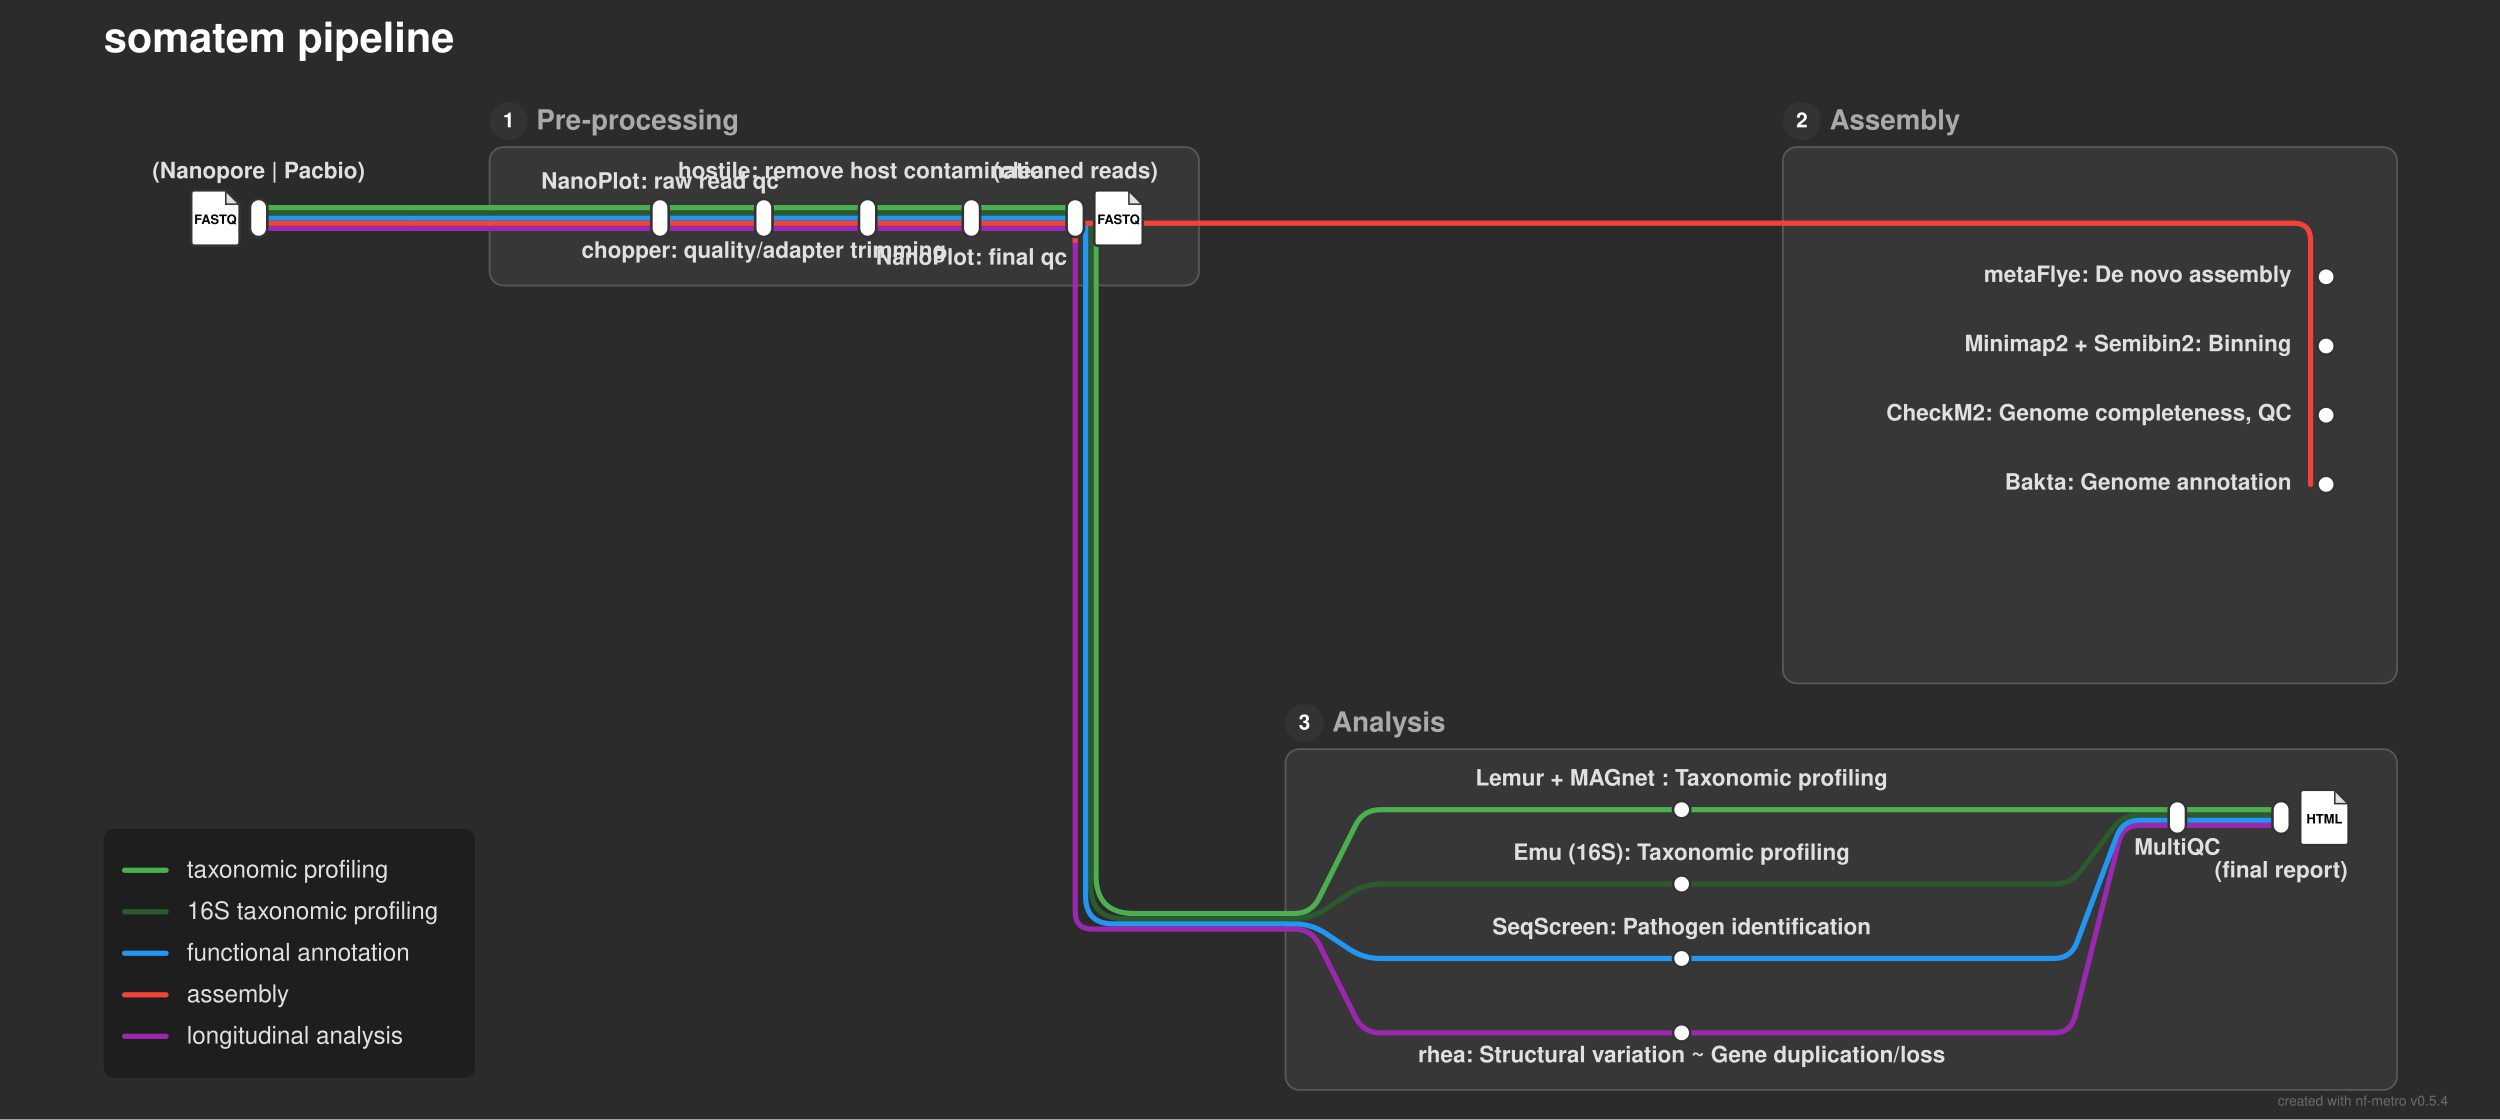
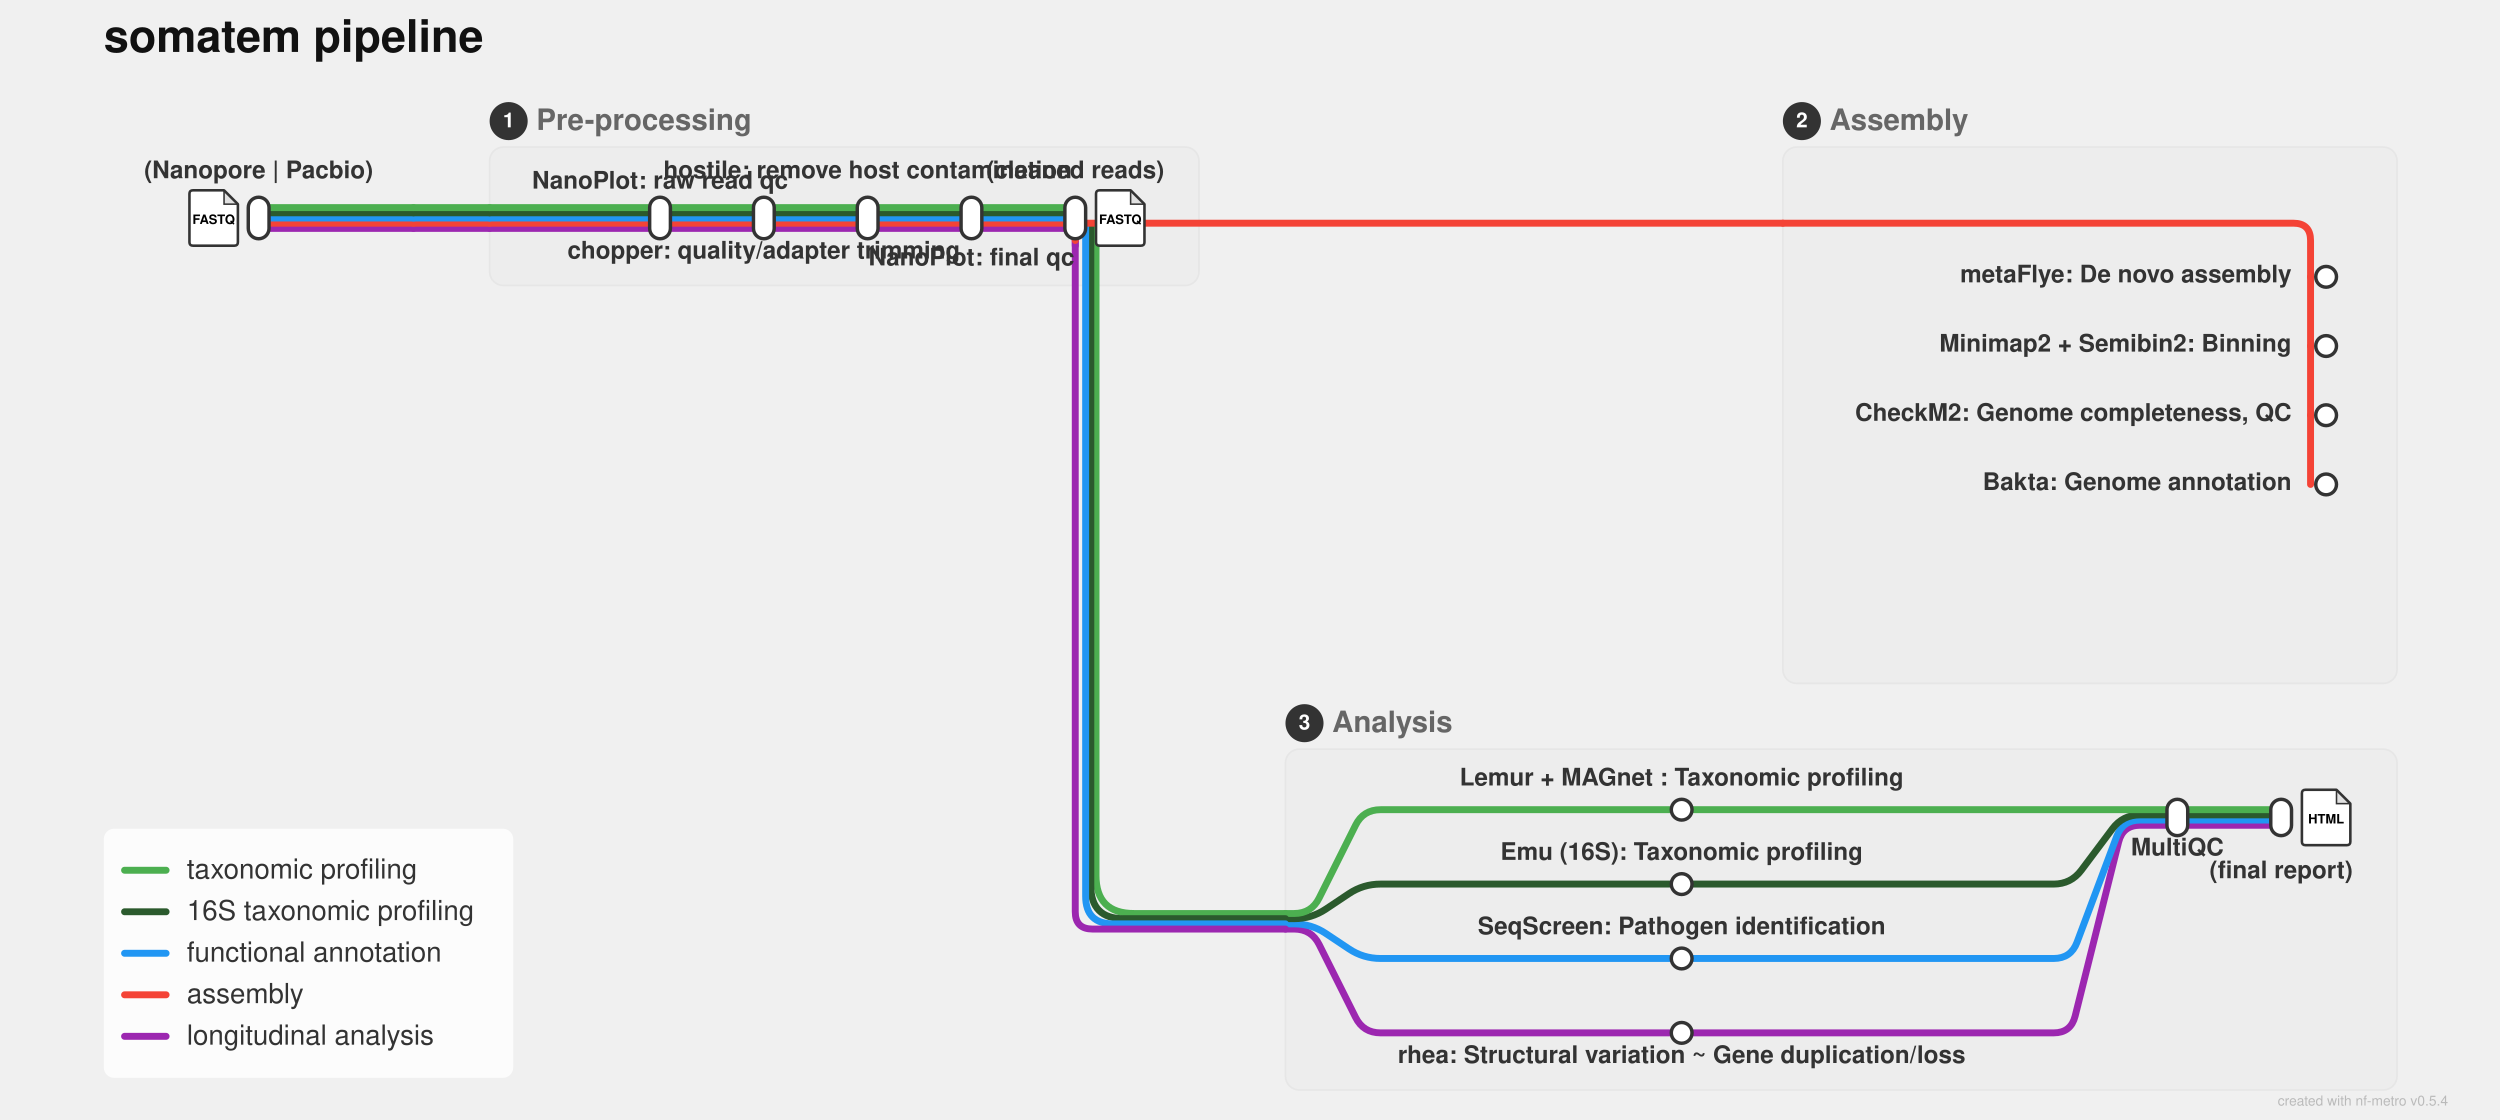
<svg xmlns="http://www.w3.org/2000/svg" width="1445" height="647" viewBox="0 0 1445 647">
  <defs>
</defs>
-   <rect x="0" y="0" width="1445" height="647" fill="#2b2b2b" />
-   <text x="60.0" y="30.0" font-size="24.0" fill="#ffffff" font-family="'Helvetica Neue', Helvetica, Arial, sans-serif" font-weight="bold" class="nf-metro-title">somatem pipeline</text>
-   <rect x="283.0" y="85.0" width="410.0" height="80.0" rx="8" ry="8" fill="#373737" stroke="#595959" stroke-width="1.0" />
+   <style>@media (prefers-color-scheme: dark) {
+     .nf-metro-section-label { fill: #d0d0d0; }
+     .nf-metro-section-num-circle { fill: #777777; }
+     .nf-metro-title { fill: #ffffff; }
+ }
+ </style>
+   <text x="60.0" y="30.0" font-size="26.0" fill="#111111" font-family="'Helvetica Neue', Helvetica, Arial, sans-serif" font-weight="bold" class="nf-metro-title">somatem pipeline</text>
+   <rect x="283.0" y="85.0" width="410.0" height="80.0" rx="8" ry="8" fill="#ededed" stroke="#e6e6e6" stroke-width="1.0" />
  <circle cx="294.0" cy="70.0" r="11" fill="#333333" class="nf-metro-section-num-circle" />
  <text x="294.0" y="70.0" font-size="12" fill="#ffffff" font-family="'Helvetica Neue', Helvetica, Arial, sans-serif" font-weight="bold" text-anchor="middle" dy="0.3em">1</text>
-   <text x="310.0" y="70.0" font-size="16.0" fill="#aaaaaa" font-family="'Helvetica Neue', Helvetica, Arial, sans-serif" font-weight="bold" dy="0.3em" class="nf-metro-section-label">Pre-processing</text>
-   <rect x="1030.5" y="85.0" width="355.0" height="310.0" rx="8" ry="8" fill="#373737" stroke="#595959" stroke-width="1.0" />
+   <text x="310.0" y="70.0" font-size="17.0" fill="#666666" font-family="'Helvetica Neue', Helvetica, Arial, sans-serif" font-weight="bold" dy="0.3em" class="nf-metro-section-label">Pre-processing</text>
+   <rect x="1030.5" y="85.0" width="355.0" height="310.0" rx="8" ry="8" fill="#ededed" stroke="#e6e6e6" stroke-width="1.0" />
  <circle cx="1041.5" cy="70.0" r="11" fill="#333333" class="nf-metro-section-num-circle" />
  <text x="1041.5" y="70.0" font-size="12" fill="#ffffff" font-family="'Helvetica Neue', Helvetica, Arial, sans-serif" font-weight="bold" text-anchor="middle" dy="0.3em">2</text>
-   <text x="1057.5" y="70.0" font-size="16.0" fill="#aaaaaa" font-family="'Helvetica Neue', Helvetica, Arial, sans-serif" font-weight="bold" dy="0.3em" class="nf-metro-section-label">Assembly</text>
-   <rect x="743.0" y="433.0" width="642.5" height="197.0" rx="8" ry="8" fill="#373737" stroke="#595959" stroke-width="1.0" />
+   <text x="1057.5" y="70.0" font-size="17.0" fill="#666666" font-family="'Helvetica Neue', Helvetica, Arial, sans-serif" font-weight="bold" dy="0.3em" class="nf-metro-section-label">Assembly</text>
+   <rect x="743.0" y="433.0" width="642.5" height="197.0" rx="8" ry="8" fill="#ededed" stroke="#e6e6e6" stroke-width="1.0" />
  <circle cx="754.0" cy="418.0" r="11" fill="#333333" class="nf-metro-section-num-circle" />
  <text x="754.0" y="418.0" font-size="12" fill="#ffffff" font-family="'Helvetica Neue', Helvetica, Arial, sans-serif" font-weight="bold" text-anchor="middle" dy="0.3em">3</text>
-   <text x="770.0" y="418.0" font-size="16.0" fill="#aaaaaa" font-family="'Helvetica Neue', Helvetica, Arial, sans-serif" font-weight="bold" dy="0.3em" class="nf-metro-section-label">Analysis</text>
-   <path d="M972.0,597.0 L1187.0,597.0 Q1197.0,597.0,1199.425,587.299 L1224.575,486.701 Q1227.0,477.0,1237.0,477.0 L1258.5,477.0" stroke="#9C27B0" stroke-width="3.0" fill="none" stroke-linecap="round" stroke-linejoin="round" />
-   <path d="M972.0,554.0 L1187.0,554.0 Q1197.0,554.0,1200.511,544.637 L1223.489,483.363 Q1227.0,474.0,1237.0,474.0 L1258.5,474.0" stroke="#2196F3" stroke-width="3.0" fill="none" stroke-linecap="round" stroke-linejoin="round" />
-   <path d="M743.0,537.0 L748.0,537.0 Q758.0,537.0,762.472,545.944 L783.528,588.056 Q788.0,597.0,798.0,597.0 L972.0,597.0" stroke="#9C27B0" stroke-width="3.0" fill="none" stroke-linecap="round" stroke-linejoin="round" />
-   <path d="M743.0,534.0 L748.0,534.0 Q758.0,534.0,766.321,539.547 L779.679,548.453 Q788.0,554.0,798.0,554.0 L972.0,554.0" stroke="#2196F3" stroke-width="3.0" fill="none" stroke-linecap="round" stroke-linejoin="round" />
-   <path d="M743.0,531.0 L748.0,531.0 Q758.0,531.0,766.321,525.453 L779.679,516.547 Q788.0,511.0,798.0,511.0 L972.0,511.0" stroke="#2b5a2d" stroke-width="3.0" fill="none" stroke-linecap="round" stroke-linejoin="round" />
-   <path d="M743.0,528.0 L748.0,528.0 Q758.0,528.0,762.472,519.056 L783.528,476.944 Q788.0,468.0,798.0,468.0 L972.0,468.0" stroke="#4CAF50" stroke-width="3.0" fill="none" stroke-linecap="round" stroke-linejoin="round" />
-   <path d="M972.0,511.0 L1187.0,511.0 Q1197.0,511.0,1203.0,503.0 L1221.0,479.0 Q1227.0,471.0,1237.0,471.0 L1258.5,471.0" stroke="#2b5a2d" stroke-width="3.0" fill="none" stroke-linecap="round" stroke-linejoin="round" />
-   <path d="M1258.5,477.0 L1318.5,477.0" stroke="#9C27B0" stroke-width="3.0" stroke-linecap="round" />
-   <path d="M1258.5,474.0 L1318.5,474.0" stroke="#2196F3" stroke-width="3.0" stroke-linecap="round" />
-   <path d="M1258.5,471.0 L1318.5,471.0" stroke="#2b5a2d" stroke-width="3.0" stroke-linecap="round" />
-   <path d="M972.0,468.0 L1258.5,468.0" stroke="#4CAF50" stroke-width="3.0" stroke-linecap="round" />
-   <path d="M1258.5,468.0 L1318.5,468.0" stroke="#4CAF50" stroke-width="3.0" stroke-linecap="round" />
-   <path d="M1335.5,240.0 L1335.5,280.0" stroke="#F44336" stroke-width="3.0" stroke-linecap="round" />
-   <path d="M1335.5,200.0 L1335.5,240.0" stroke="#F44336" stroke-width="3.0" stroke-linecap="round" />
-   <path d="M1335.5,160.0 L1335.5,200.0" stroke="#F44336" stroke-width="3.0" stroke-linecap="round" />
-   <path d="M381.5,132.0 L441.5,132.0" stroke="#9C27B0" stroke-width="3.0" stroke-linecap="round" />
-   <path d="M441.5,132.0 L501.5,132.0" stroke="#9C27B0" stroke-width="3.0" stroke-linecap="round" />
-   <path d="M501.5,132.0 L561.5,132.0" stroke="#9C27B0" stroke-width="3.0" stroke-linecap="round" />
-   <path d="M561.5,132.0 L621.5,132.0" stroke="#9C27B0" stroke-width="3.0" stroke-linecap="round" />
-   <path d="M149.5,132.0 L239.0,132.0" stroke="#9C27B0" stroke-width="3.0" stroke-linecap="round" />
-   <path d="M283.0,132.0 L381.5,132.0" stroke="#9C27B0" stroke-width="3.0" stroke-linecap="round" />
-   <path d="M621.5,132.0 L621.5,132.0" stroke="#9C27B0" stroke-width="3.0" stroke-linecap="round" />
-   <path d="M239.0,132.0 L283.0,132.0" stroke="#9C27B0" stroke-width="3.0" stroke-linecap="round" />
-   <path d="M621.5,132.0 L621.5,142.0" stroke="#9C27B0" stroke-width="3.0" stroke-linecap="round" />
-   <path d="M633.5,130.0 L633.5,506.0 Q633.5,528.0,655.5,528.0 L743.0,528.0" stroke="#4CAF50" stroke-width="3.0" fill="none" stroke-linecap="round" stroke-linejoin="round" />
-   <path d="M630.5,130.0 L630.5,512.0 Q630.5,531.0,649.5,531.0 L743.0,531.0" stroke="#2b5a2d" stroke-width="3.0" fill="none" stroke-linecap="round" stroke-linejoin="round" />
-   <path d="M627.5,130.0 L627.5,518.0 Q627.5,534.0,643.5,534.0 L743.0,534.0" stroke="#2196F3" stroke-width="3.0" fill="none" stroke-linecap="round" stroke-linejoin="round" />
-   <path d="M621.5,130.0 L621.5,527.0 Q621.5,537.0,631.5,537.0 L743.0,537.0" stroke="#9C27B0" stroke-width="3.0" fill="none" stroke-linecap="round" stroke-linejoin="round" />
-   <path d="M624.5,130.0 L624.5,130.0 Q624.5,129.0,625.5,129.0 L1030.5,129.0" stroke="#F44336" stroke-width="3.0" fill="none" stroke-linecap="round" stroke-linejoin="round" />
-   <path d="M381.5,129.0 L441.5,129.0" stroke="#F44336" stroke-width="3.0" stroke-linecap="round" />
-   <path d="M441.5,129.0 L501.5,129.0" stroke="#F44336" stroke-width="3.0" stroke-linecap="round" />
-   <path d="M501.5,129.0 L561.5,129.0" stroke="#F44336" stroke-width="3.0" stroke-linecap="round" />
-   <path d="M561.5,129.0 L621.5,129.0" stroke="#F44336" stroke-width="3.0" stroke-linecap="round" />
-   <path d="M149.5,129.0 L239.0,129.0" stroke="#F44336" stroke-width="3.0" stroke-linecap="round" />
-   <path d="M283.0,129.0 L381.5,129.0" stroke="#F44336" stroke-width="3.0" stroke-linecap="round" />
-   <path d="M621.5,129.0 L621.5,129.0" stroke="#F44336" stroke-width="3.0" stroke-linecap="round" />
-   <path d="M1030.5,129.0 L1325.5,129.0 Q1335.5,129.0,1335.5,139.0 L1335.5,160.0" stroke="#F44336" stroke-width="3.0" fill="none" stroke-linecap="round" stroke-linejoin="round" />
-   <path d="M239.0,129.0 L283.0,129.0" stroke="#F44336" stroke-width="3.0" stroke-linecap="round" />
-   <path d="M621.5,129.0 L621.5,139.0" stroke="#F44336" stroke-width="3.0" stroke-linecap="round" />
-   <path d="M381.5,126.0 L441.5,126.0" stroke="#2196F3" stroke-width="3.0" stroke-linecap="round" />
-   <path d="M441.5,126.0 L501.5,126.0" stroke="#2196F3" stroke-width="3.0" stroke-linecap="round" />
-   <path d="M501.5,126.0 L561.5,126.0" stroke="#2196F3" stroke-width="3.0" stroke-linecap="round" />
-   <path d="M561.5,126.0 L621.5,126.0" stroke="#2196F3" stroke-width="3.0" stroke-linecap="round" />
-   <path d="M149.5,126.0 L239.0,126.0" stroke="#2196F3" stroke-width="3.0" stroke-linecap="round" />
-   <path d="M283.0,126.0 L381.5,126.0" stroke="#2196F3" stroke-width="3.0" stroke-linecap="round" />
-   <path d="M621.5,126.0 L621.5,126.0" stroke="#2196F3" stroke-width="3.0" stroke-linecap="round" />
-   <path d="M239.0,126.0 L283.0,126.0" stroke="#2196F3" stroke-width="3.0" stroke-linecap="round" />
-   <path d="M621.5,126.0 L621.5,136.0" stroke="#2196F3" stroke-width="3.0" stroke-linecap="round" />
-   <path d="M381.5,123.0 L441.5,123.0" stroke="#2b5a2d" stroke-width="3.0" stroke-linecap="round" />
-   <path d="M441.5,123.0 L561.5,123.0" stroke="#2b5a2d" stroke-width="3.0" stroke-linecap="round" />
-   <path d="M561.5,123.0 L621.5,123.0" stroke="#2b5a2d" stroke-width="3.0" stroke-linecap="round" />
-   <path d="M149.5,123.0 L239.0,123.0" stroke="#2b5a2d" stroke-width="3.0" stroke-linecap="round" />
-   <path d="M283.0,123.0 L381.5,123.0" stroke="#2b5a2d" stroke-width="3.0" stroke-linecap="round" />
-   <path d="M621.5,123.0 L621.5,123.0" stroke="#2b5a2d" stroke-width="3.0" stroke-linecap="round" />
-   <path d="M239.0,123.0 L283.0,123.0" stroke="#2b5a2d" stroke-width="3.0" stroke-linecap="round" />
-   <path d="M621.5,123.0 L621.5,133.0" stroke="#2b5a2d" stroke-width="3.0" stroke-linecap="round" />
-   <path d="M381.5,120.0 L441.5,120.0" stroke="#4CAF50" stroke-width="3.0" stroke-linecap="round" />
-   <path d="M441.5,120.0 L501.5,120.0" stroke="#4CAF50" stroke-width="3.0" stroke-linecap="round" />
-   <path d="M501.5,120.0 L561.5,120.0" stroke="#4CAF50" stroke-width="3.0" stroke-linecap="round" />
-   <path d="M561.5,120.0 L621.5,120.0" stroke="#4CAF50" stroke-width="3.0" stroke-linecap="round" />
-   <path d="M149.5,120.0 L239.0,120.0" stroke="#4CAF50" stroke-width="3.0" stroke-linecap="round" />
-   <path d="M283.0,120.0 L381.5,120.0" stroke="#4CAF50" stroke-width="3.0" stroke-linecap="round" />
-   <path d="M621.5,120.0 L621.5,120.0" stroke="#4CAF50" stroke-width="3.0" stroke-linecap="round" />
-   <path d="M239.0,120.0 L283.0,120.0" stroke="#4CAF50" stroke-width="3.0" stroke-linecap="round" />
-   <path d="M621.5,120.0 L621.5,130.0" stroke="#4CAF50" stroke-width="3.0" stroke-linecap="round" />
-   <rect x="144.5" y="115.0" width="10.0" height="22.0" rx="5.0" ry="5.0" fill="#ffffff" stroke="#333333" stroke-width="1.5" />
-   <path d="M112.5,110.0 L130.5,110.0 L138.5,118.0 L138.5,140.0 Q138.5,142.0,136.5,142.0 L112.5,142.0 Q110.5,142.0,110.5,140.0 L110.5,112.0 Q110.5,110.0,112.5,110.0 Z" fill="#ffffff" stroke="#333333" stroke-width="1.5" stroke-linejoin="round" />
-   <path d="M130.5,110.0 L130.5,118.0 L138.5,118.0 Z" fill="#333333" opacity="0.15" stroke="none" />
-   <path d="M130.5,110.0 L130.5,118.0 L138.5,118.0" fill="none" stroke="#333333" stroke-width="0.9" />
-   <text x="124.5" y="127.2" font-size="7.5" fill="#000000" font-family="'Helvetica Neue', Helvetica, Arial, sans-serif" font-weight="bold" text-anchor="middle" dy="0.3em">FASTQ</text>
-   <rect x="376.5" y="115.0" width="10.0" height="22.0" rx="5.0" ry="5.0" fill="#ffffff" stroke="#333333" stroke-width="1.5" />
-   <rect x="436.5" y="115.0" width="10.0" height="22.0" rx="5.0" ry="5.0" fill="#ffffff" stroke="#333333" stroke-width="1.5" />
-   <rect x="496.5" y="115.0" width="10.0" height="22.0" rx="5.0" ry="5.0" fill="#ffffff" stroke="#333333" stroke-width="1.5" />
-   <rect x="556.5" y="115.0" width="10.0" height="22.0" rx="5.0" ry="5.0" fill="#ffffff" stroke="#333333" stroke-width="1.5" />
-   <rect x="616.5" y="115.0" width="10.0" height="22.0" rx="5.0" ry="5.0" fill="#ffffff" stroke="#333333" stroke-width="1.5" />
-   <path d="M634.5,110.0 L652.5,110.0 L660.5,118.0 L660.5,140.0 Q660.5,142.0,658.5,142.0 L634.5,142.0 Q632.5,142.0,632.5,140.0 L632.5,112.0 Q632.5,110.0,634.5,110.0 Z" fill="#ffffff" stroke="#333333" stroke-width="1.5" stroke-linejoin="round" />
-   <path d="M652.5,110.0 L652.5,118.0 L660.5,118.0 Z" fill="#333333" opacity="0.15" stroke="none" />
-   <path d="M652.5,110.0 L652.5,118.0 L660.5,118.0" fill="none" stroke="#333333" stroke-width="0.9" />
-   <text x="646.5" y="127.2" font-size="7.5" fill="#000000" font-family="'Helvetica Neue', Helvetica, Arial, sans-serif" font-weight="bold" text-anchor="middle" dy="0.3em">FASTQ</text>
-   <rect x="1339.5" y="155.0" width="10.0" height="10.0" rx="5.0" ry="5.0" fill="#ffffff" stroke="#333333" stroke-width="1.5" />
-   <rect x="1339.5" y="195.0" width="10.0" height="10.0" rx="5.0" ry="5.0" fill="#ffffff" stroke="#333333" stroke-width="1.5" />
-   <rect x="1339.5" y="235.0" width="10.0" height="10.0" rx="5.0" ry="5.0" fill="#ffffff" stroke="#333333" stroke-width="1.5" />
-   <rect x="1339.5" y="275.0" width="10.0" height="10.0" rx="5.0" ry="5.0" fill="#ffffff" stroke="#333333" stroke-width="1.5" />
-   <rect x="967.0" y="592.0" width="10.0" height="10.0" rx="5.0" ry="5.0" fill="#ffffff" stroke="#333333" stroke-width="1.5" />
-   <rect x="967.0" y="549.0" width="10.0" height="10.0" rx="5.0" ry="5.0" fill="#ffffff" stroke="#333333" stroke-width="1.5" />
-   <rect x="967.0" y="463.0" width="10.0" height="10.0" rx="5.0" ry="5.0" fill="#ffffff" stroke="#333333" stroke-width="1.5" />
-   <rect x="967.0" y="506.0" width="10.0" height="10.0" rx="5.0" ry="5.0" fill="#ffffff" stroke="#333333" stroke-width="1.5" />
-   <rect x="1313.5" y="463.0" width="10.0" height="19.0" rx="5.0" ry="5.0" fill="#ffffff" stroke="#333333" stroke-width="1.5" />
-   <path d="M1331.5,456.5 L1349.5,456.5 L1357.5,464.5 L1357.5,486.5 Q1357.5,488.5,1355.5,488.5 L1331.5,488.5 Q1329.5,488.5,1329.5,486.5 L1329.5,458.5 Q1329.5,456.5,1331.5,456.5 Z" fill="#ffffff" stroke="#333333" stroke-width="1.5" stroke-linejoin="round" />
-   <path d="M1349.5,456.5 L1349.5,464.5 L1357.5,464.5 Z" fill="#333333" opacity="0.15" stroke="none" />
-   <path d="M1349.5,456.5 L1349.5,464.5 L1357.5,464.5" fill="none" stroke="#333333" stroke-width="0.9" />
-   <text x="1343.5" y="473.7" font-size="7.5" fill="#000000" font-family="'Helvetica Neue', Helvetica, Arial, sans-serif" font-weight="bold" text-anchor="middle" dy="0.3em">HTML</text>
-   <rect x="1253.5" y="463.0" width="10.0" height="19.0" rx="5.0" ry="5.0" fill="#ffffff" stroke="#333333" stroke-width="1.5" />
-   <text x="381.5" y="109.0" font-size="13.0" fill="#e0e0e0" font-family="'Helvetica Neue', Helvetica, Arial, sans-serif" font-weight="bold" text-anchor="middle" dominant-baseline="auto">NanoPlot: raw read qc</text>
-   <text x="972.0" y="454.0" font-size="13.0" fill="#e0e0e0" font-family="'Helvetica Neue', Helvetica, Arial, sans-serif" font-weight="bold" text-anchor="middle" dominant-baseline="auto">Lemur + MAGnet : Taxonomic profiling</text>
-   <text x="972.0" y="497.0" font-size="13.0" fill="#e0e0e0" font-family="'Helvetica Neue', Helvetica, Arial, sans-serif" font-weight="bold" text-anchor="middle" dominant-baseline="auto">Emu (16S): Taxonomic profiling</text>
-   <text x="972.0" y="540.0" font-size="13.0" fill="#e0e0e0" font-family="'Helvetica Neue', Helvetica, Arial, sans-serif" font-weight="bold" text-anchor="middle" dominant-baseline="auto">SeqScreen: Pathogen identification</text>
-   <text x="1324.5" y="160.0" font-size="13.0" fill="#e0e0e0" font-family="'Helvetica Neue', Helvetica, Arial, sans-serif" font-weight="bold" text-anchor="end" dominant-baseline="central">metaFlye: De novo assembly</text>
-   <text x="972.0" y="608.0" font-size="13.0" fill="#e0e0e0" font-family="'Helvetica Neue', Helvetica, Arial, sans-serif" font-weight="bold" text-anchor="middle" dominant-baseline="hanging">rhea: Structural variation ~ Gene duplication/loss</text>
-   <text x="149.5" y="103.0" font-size="13.0" fill="#e0e0e0" font-family="'Helvetica Neue', Helvetica, Arial, sans-serif" font-weight="bold" text-anchor="middle" dominant-baseline="auto">(Nanopore | Pacbio)</text>
-   <text x="441.5" y="143.0" font-size="13.0" fill="#e0e0e0" font-family="'Helvetica Neue', Helvetica, Arial, sans-serif" font-weight="bold" text-anchor="middle" dominant-baseline="hanging">chopper: quality/adapter trimming</text>
-   <text x="1258.5" y="488.0" font-size="13.0" fill="#e0e0e0" font-family="'Helvetica Neue', Helvetica, Arial, sans-serif" font-weight="bold" text-anchor="middle" dominant-baseline="hanging">MultiQC</text>
-   <text x="1324.5" y="200.0" font-size="13.0" fill="#e0e0e0" font-family="'Helvetica Neue', Helvetica, Arial, sans-serif" font-weight="bold" text-anchor="end" dominant-baseline="central">Minimap2 + Semibin2: Binning</text>
-   <text x="501.5" y="103.0" font-size="13.0" fill="#e0e0e0" font-family="'Helvetica Neue', Helvetica, Arial, sans-serif" font-weight="bold" text-anchor="middle" dominant-baseline="auto">hostile: remove host contamination</text>
-   <text x="1318.5" y="501.2" font-size="13.0" fill="#e0e0e0" font-family="'Helvetica Neue', Helvetica, Arial, sans-serif" font-weight="bold" text-anchor="middle" dominant-baseline="hanging">(final report)</text>
-   <text x="1324.5" y="240.0" font-size="13.0" fill="#e0e0e0" font-family="'Helvetica Neue', Helvetica, Arial, sans-serif" font-weight="bold" text-anchor="end" dominant-baseline="central">CheckM2: Genome completeness, QC</text>
-   <text x="561.5" y="147.0" font-size="13.0" fill="#e0e0e0" font-family="'Helvetica Neue', Helvetica, Arial, sans-serif" font-weight="bold" text-anchor="middle" dominant-baseline="hanging">NanoPlot: final qc</text>
-   <text x="1324.5" y="280.0" font-size="13.0" fill="#e0e0e0" font-family="'Helvetica Neue', Helvetica, Arial, sans-serif" font-weight="bold" text-anchor="end" dominant-baseline="central">Bakta: Genome annotation</text>
-   <text x="621.5" y="103.0" font-size="13.0" fill="#e0e0e0" font-family="'Helvetica Neue', Helvetica, Arial, sans-serif" font-weight="bold" text-anchor="middle" dominant-baseline="auto">(cleaned reads)</text>
-   <rect x="60.0" y="479.0" width="214.56" height="144.0" rx="6" ry="6" fill="rgba(0, 0, 0, 0.3)" />
-   <path d="M72.0,503.0 L96.0,503.0" stroke="#4CAF50" stroke-width="3.0" stroke-linecap="round" />
-   <text x="108.0" y="503.0" font-size="14.0" fill="#e0e0e0" font-family="'Helvetica Neue', Helvetica, Arial, sans-serif" dy="0.3em">taxonomic profiling</text>
-   <path d="M72.0,527.0 L96.0,527.0" stroke="#2b5a2d" stroke-width="3.0" stroke-linecap="round" />
-   <text x="108.0" y="527.0" font-size="14.0" fill="#e0e0e0" font-family="'Helvetica Neue', Helvetica, Arial, sans-serif" dy="0.3em">16S taxonomic profiling</text>
-   <path d="M72.0,551.0 L96.0,551.0" stroke="#2196F3" stroke-width="3.0" stroke-linecap="round" />
-   <text x="108.0" y="551.0" font-size="14.0" fill="#e0e0e0" font-family="'Helvetica Neue', Helvetica, Arial, sans-serif" dy="0.3em">functional annotation</text>
-   <path d="M72.0,575.0 L96.0,575.0" stroke="#F44336" stroke-width="3.0" stroke-linecap="round" />
-   <text x="108.0" y="575.0" font-size="14.0" fill="#e0e0e0" font-family="'Helvetica Neue', Helvetica, Arial, sans-serif" dy="0.3em">assembly</text>
-   <path d="M72.0,599.0 L96.0,599.0" stroke="#9C27B0" stroke-width="3.0" stroke-linecap="round" />
-   <text x="108.0" y="599.0" font-size="14.0" fill="#e0e0e0" font-family="'Helvetica Neue', Helvetica, Arial, sans-serif" dy="0.3em">longitudinal analysis</text>
+   <text x="770.0" y="418.0" font-size="17.0" fill="#666666" font-family="'Helvetica Neue', Helvetica, Arial, sans-serif" font-weight="bold" dy="0.3em" class="nf-metro-section-label">Analysis</text>
+   <path d="M972.0,597.0 L1187.0,597.0 Q1197.0,597.0,1199.425,587.299 L1224.575,486.701 Q1227.0,477.0,1237.0,477.0 L1258.5,477.0" stroke="#9C27B0" stroke-width="4.0" fill="none" stroke-linecap="round" stroke-linejoin="round" />
+   <path d="M972.0,554.0 L1187.0,554.0 Q1197.0,554.0,1200.511,544.637 L1223.489,483.363 Q1227.0,474.0,1237.0,474.0 L1258.5,474.0" stroke="#2196F3" stroke-width="4.0" fill="none" stroke-linecap="round" stroke-linejoin="round" />
+   <path d="M743.0,537.0 L748.0,537.0 Q758.0,537.0,762.472,545.944 L783.528,588.056 Q788.0,597.0,798.0,597.0 L972.0,597.0" stroke="#9C27B0" stroke-width="4.0" fill="none" stroke-linecap="round" stroke-linejoin="round" />
+   <path d="M743.0,534.0 L748.0,534.0 Q758.0,534.0,766.321,539.547 L779.679,548.453 Q788.0,554.0,798.0,554.0 L972.0,554.0" stroke="#2196F3" stroke-width="4.0" fill="none" stroke-linecap="round" stroke-linejoin="round" />
+   <path d="M743.0,531.0 L748.0,531.0 Q758.0,531.0,766.321,525.453 L779.679,516.547 Q788.0,511.0,798.0,511.0 L972.0,511.0" stroke="#2b5a2d" stroke-width="4.0" fill="none" stroke-linecap="round" stroke-linejoin="round" />
+   <path d="M743.0,528.0 L748.0,528.0 Q758.0,528.0,762.472,519.056 L783.528,476.944 Q788.0,468.0,798.0,468.0 L972.0,468.0" stroke="#4CAF50" stroke-width="4.0" fill="none" stroke-linecap="round" stroke-linejoin="round" />
+   <path d="M972.0,511.0 L1187.0,511.0 Q1197.0,511.0,1203.0,503.0 L1221.0,479.0 Q1227.0,471.0,1237.0,471.0 L1258.5,471.0" stroke="#2b5a2d" stroke-width="4.0" fill="none" stroke-linecap="round" stroke-linejoin="round" />
+   <path d="M1258.5,477.0 L1318.5,477.0" stroke="#9C27B0" stroke-width="4.0" stroke-linecap="round" />
+   <path d="M1258.5,474.0 L1318.5,474.0" stroke="#2196F3" stroke-width="4.0" stroke-linecap="round" />
+   <path d="M1258.5,471.0 L1318.5,471.0" stroke="#2b5a2d" stroke-width="4.0" stroke-linecap="round" />
+   <path d="M972.0,468.0 L1258.5,468.0" stroke="#4CAF50" stroke-width="4.0" stroke-linecap="round" />
+   <path d="M1258.5,468.0 L1318.5,468.0" stroke="#4CAF50" stroke-width="4.0" stroke-linecap="round" />
+   <path d="M1335.5,240.0 L1335.5,280.0" stroke="#F44336" stroke-width="4.0" stroke-linecap="round" />
+   <path d="M1335.5,200.0 L1335.5,240.0" stroke="#F44336" stroke-width="4.0" stroke-linecap="round" />
+   <path d="M1335.5,160.0 L1335.5,200.0" stroke="#F44336" stroke-width="4.0" stroke-linecap="round" />
+   <path d="M381.5,132.0 L441.5,132.0" stroke="#9C27B0" stroke-width="4.0" stroke-linecap="round" />
+   <path d="M441.5,132.0 L501.5,132.0" stroke="#9C27B0" stroke-width="4.0" stroke-linecap="round" />
+   <path d="M501.5,132.0 L561.5,132.0" stroke="#9C27B0" stroke-width="4.0" stroke-linecap="round" />
+   <path d="M561.5,132.0 L621.5,132.0" stroke="#9C27B0" stroke-width="4.0" stroke-linecap="round" />
+   <path d="M149.5,132.0 L239.0,132.0" stroke="#9C27B0" stroke-width="4.0" stroke-linecap="round" />
+   <path d="M283.0,132.0 L381.5,132.0" stroke="#9C27B0" stroke-width="4.0" stroke-linecap="round" />
+   <path d="M621.5,132.0 L621.5,132.0" stroke="#9C27B0" stroke-width="4.0" stroke-linecap="round" />
+   <path d="M239.0,132.0 L283.0,132.0" stroke="#9C27B0" stroke-width="4.0" stroke-linecap="round" />
+   <path d="M621.5,132.0 L621.5,142.0" stroke="#9C27B0" stroke-width="4.0" stroke-linecap="round" />
+   <path d="M633.5,130.0 L633.5,506.0 Q633.5,528.0,655.5,528.0 L743.0,528.0" stroke="#4CAF50" stroke-width="4.0" fill="none" stroke-linecap="round" stroke-linejoin="round" />
+   <path d="M630.5,130.0 L630.5,512.0 Q630.5,531.0,649.5,531.0 L743.0,531.0" stroke="#2b5a2d" stroke-width="4.0" fill="none" stroke-linecap="round" stroke-linejoin="round" />
+   <path d="M627.5,130.0 L627.5,518.0 Q627.5,534.0,643.5,534.0 L743.0,534.0" stroke="#2196F3" stroke-width="4.0" fill="none" stroke-linecap="round" stroke-linejoin="round" />
+   <path d="M621.5,130.0 L621.5,527.0 Q621.5,537.0,631.5,537.0 L743.0,537.0" stroke="#9C27B0" stroke-width="4.0" fill="none" stroke-linecap="round" stroke-linejoin="round" />
+   <path d="M624.5,130.0 L624.5,130.0 Q624.5,129.0,625.5,129.0 L1030.5,129.0" stroke="#F44336" stroke-width="4.0" fill="none" stroke-linecap="round" stroke-linejoin="round" />
+   <path d="M381.5,129.0 L441.5,129.0" stroke="#F44336" stroke-width="4.0" stroke-linecap="round" />
+   <path d="M441.5,129.0 L501.5,129.0" stroke="#F44336" stroke-width="4.0" stroke-linecap="round" />
+   <path d="M501.5,129.0 L561.5,129.0" stroke="#F44336" stroke-width="4.0" stroke-linecap="round" />
+   <path d="M561.5,129.0 L621.5,129.0" stroke="#F44336" stroke-width="4.0" stroke-linecap="round" />
+   <path d="M149.5,129.0 L239.0,129.0" stroke="#F44336" stroke-width="4.0" stroke-linecap="round" />
+   <path d="M283.0,129.0 L381.5,129.0" stroke="#F44336" stroke-width="4.0" stroke-linecap="round" />
+   <path d="M621.5,129.0 L621.5,129.0" stroke="#F44336" stroke-width="4.0" stroke-linecap="round" />
+   <path d="M1030.5,129.0 L1325.5,129.0 Q1335.5,129.0,1335.5,139.0 L1335.5,160.0" stroke="#F44336" stroke-width="4.0" fill="none" stroke-linecap="round" stroke-linejoin="round" />
+   <path d="M239.0,129.0 L283.0,129.0" stroke="#F44336" stroke-width="4.0" stroke-linecap="round" />
+   <path d="M621.5,129.0 L621.5,139.0" stroke="#F44336" stroke-width="4.0" stroke-linecap="round" />
+   <path d="M381.5,126.0 L441.5,126.0" stroke="#2196F3" stroke-width="4.0" stroke-linecap="round" />
+   <path d="M441.5,126.0 L501.5,126.0" stroke="#2196F3" stroke-width="4.0" stroke-linecap="round" />
+   <path d="M501.5,126.0 L561.5,126.0" stroke="#2196F3" stroke-width="4.0" stroke-linecap="round" />
+   <path d="M561.5,126.0 L621.5,126.0" stroke="#2196F3" stroke-width="4.0" stroke-linecap="round" />
+   <path d="M149.5,126.0 L239.0,126.0" stroke="#2196F3" stroke-width="4.0" stroke-linecap="round" />
+   <path d="M283.0,126.0 L381.5,126.0" stroke="#2196F3" stroke-width="4.0" stroke-linecap="round" />
+   <path d="M621.5,126.0 L621.5,126.0" stroke="#2196F3" stroke-width="4.0" stroke-linecap="round" />
+   <path d="M239.0,126.0 L283.0,126.0" stroke="#2196F3" stroke-width="4.0" stroke-linecap="round" />
+   <path d="M621.5,126.0 L621.5,136.0" stroke="#2196F3" stroke-width="4.0" stroke-linecap="round" />
+   <path d="M381.5,123.0 L441.5,123.0" stroke="#2b5a2d" stroke-width="4.0" stroke-linecap="round" />
+   <path d="M441.5,123.0 L561.5,123.0" stroke="#2b5a2d" stroke-width="4.0" stroke-linecap="round" />
+   <path d="M561.5,123.0 L621.5,123.0" stroke="#2b5a2d" stroke-width="4.0" stroke-linecap="round" />
+   <path d="M149.5,123.0 L239.0,123.0" stroke="#2b5a2d" stroke-width="4.0" stroke-linecap="round" />
+   <path d="M283.0,123.0 L381.5,123.0" stroke="#2b5a2d" stroke-width="4.0" stroke-linecap="round" />
+   <path d="M621.5,123.0 L621.5,123.0" stroke="#2b5a2d" stroke-width="4.0" stroke-linecap="round" />
+   <path d="M239.0,123.0 L283.0,123.0" stroke="#2b5a2d" stroke-width="4.0" stroke-linecap="round" />
+   <path d="M621.5,123.0 L621.5,133.0" stroke="#2b5a2d" stroke-width="4.0" stroke-linecap="round" />
+   <path d="M381.5,120.0 L441.5,120.0" stroke="#4CAF50" stroke-width="4.0" stroke-linecap="round" />
+   <path d="M441.5,120.0 L501.5,120.0" stroke="#4CAF50" stroke-width="4.0" stroke-linecap="round" />
+   <path d="M501.5,120.0 L561.5,120.0" stroke="#4CAF50" stroke-width="4.0" stroke-linecap="round" />
+   <path d="M561.5,120.0 L621.5,120.0" stroke="#4CAF50" stroke-width="4.0" stroke-linecap="round" />
+   <path d="M149.5,120.0 L239.0,120.0" stroke="#4CAF50" stroke-width="4.0" stroke-linecap="round" />
+   <path d="M283.0,120.0 L381.5,120.0" stroke="#4CAF50" stroke-width="4.0" stroke-linecap="round" />
+   <path d="M621.5,120.0 L621.5,120.0" stroke="#4CAF50" stroke-width="4.0" stroke-linecap="round" />
+   <path d="M239.0,120.0 L283.0,120.0" stroke="#4CAF50" stroke-width="4.0" stroke-linecap="round" />
+   <path d="M621.5,120.0 L621.5,130.0" stroke="#4CAF50" stroke-width="4.0" stroke-linecap="round" />
+   <rect x="143.5" y="114.0" width="12.0" height="24.0" rx="6.0" ry="6.0" fill="#ffffff" stroke="#333333" stroke-width="2.0" />
+   <path d="M111.5,110.0 L129.5,110.0 L137.5,118.0 L137.5,140.0 Q137.5,142.0,135.5,142.0 L111.5,142.0 Q109.5,142.0,109.5,140.0 L109.5,112.0 Q109.5,110.0,111.5,110.0 Z" fill="#ffffff" stroke="#333333" stroke-width="1.5" stroke-linejoin="round" />
+   <path d="M129.5,110.0 L129.5,118.0 L137.5,118.0 Z" fill="#333333" opacity="0.15" stroke="none" />
+   <path d="M129.5,110.0 L129.5,118.0 L137.5,118.0" fill="none" stroke="#333333" stroke-width="0.9" />
+   <text x="123.5" y="127.2" font-size="7.5" fill="#000000" font-family="'Helvetica Neue', Helvetica, Arial, sans-serif" font-weight="bold" text-anchor="middle" dy="0.3em">FASTQ</text>
+   <rect x="375.5" y="114.0" width="12.0" height="24.0" rx="6.0" ry="6.0" fill="#ffffff" stroke="#333333" stroke-width="2.0" />
+   <rect x="435.5" y="114.0" width="12.0" height="24.0" rx="6.0" ry="6.0" fill="#ffffff" stroke="#333333" stroke-width="2.0" />
+   <rect x="495.5" y="114.0" width="12.0" height="24.0" rx="6.0" ry="6.0" fill="#ffffff" stroke="#333333" stroke-width="2.0" />
+   <rect x="555.5" y="114.0" width="12.0" height="24.0" rx="6.0" ry="6.0" fill="#ffffff" stroke="#333333" stroke-width="2.0" />
+   <rect x="615.5" y="114.0" width="12.0" height="24.0" rx="6.0" ry="6.0" fill="#ffffff" stroke="#333333" stroke-width="2.0" />
+   <path d="M635.5,110.0 L653.5,110.0 L661.5,118.0 L661.5,140.0 Q661.5,142.0,659.5,142.0 L635.5,142.0 Q633.5,142.0,633.5,140.0 L633.5,112.0 Q633.5,110.0,635.5,110.0 Z" fill="#ffffff" stroke="#333333" stroke-width="1.5" stroke-linejoin="round" />
+   <path d="M653.5,110.0 L653.5,118.0 L661.5,118.0 Z" fill="#333333" opacity="0.15" stroke="none" />
+   <path d="M653.5,110.0 L653.5,118.0 L661.5,118.0" fill="none" stroke="#333333" stroke-width="0.9" />
+   <text x="647.5" y="127.2" font-size="7.5" fill="#000000" font-family="'Helvetica Neue', Helvetica, Arial, sans-serif" font-weight="bold" text-anchor="middle" dy="0.3em">FASTQ</text>
+   <rect x="1338.5" y="154.0" width="12.0" height="12.0" rx="6.0" ry="6.0" fill="#ffffff" stroke="#333333" stroke-width="2.0" />
+   <rect x="1338.5" y="194.0" width="12.0" height="12.0" rx="6.0" ry="6.0" fill="#ffffff" stroke="#333333" stroke-width="2.0" />
+   <rect x="1338.5" y="234.0" width="12.0" height="12.0" rx="6.0" ry="6.0" fill="#ffffff" stroke="#333333" stroke-width="2.0" />
+   <rect x="1338.5" y="274.0" width="12.0" height="12.0" rx="6.0" ry="6.0" fill="#ffffff" stroke="#333333" stroke-width="2.0" />
+   <rect x="966.0" y="591.0" width="12.0" height="12.0" rx="6.0" ry="6.0" fill="#ffffff" stroke="#333333" stroke-width="2.0" />
+   <rect x="966.0" y="548.0" width="12.0" height="12.0" rx="6.0" ry="6.0" fill="#ffffff" stroke="#333333" stroke-width="2.0" />
+   <rect x="966.0" y="462.0" width="12.0" height="12.0" rx="6.0" ry="6.0" fill="#ffffff" stroke="#333333" stroke-width="2.0" />
+   <rect x="966.0" y="505.0" width="12.0" height="12.0" rx="6.0" ry="6.0" fill="#ffffff" stroke="#333333" stroke-width="2.0" />
+   <rect x="1312.5" y="462.0" width="12.0" height="21.0" rx="6.0" ry="6.0" fill="#ffffff" stroke="#333333" stroke-width="2.0" />
+   <path d="M1332.5,456.5 L1350.5,456.5 L1358.5,464.5 L1358.5,486.5 Q1358.5,488.5,1356.5,488.5 L1332.5,488.5 Q1330.5,488.5,1330.5,486.5 L1330.5,458.5 Q1330.5,456.5,1332.5,456.5 Z" fill="#ffffff" stroke="#333333" stroke-width="1.5" stroke-linejoin="round" />
+   <path d="M1350.5,456.5 L1350.5,464.5 L1358.5,464.5 Z" fill="#333333" opacity="0.15" stroke="none" />
+   <path d="M1350.5,456.5 L1350.5,464.5 L1358.5,464.5" fill="none" stroke="#333333" stroke-width="0.9" />
+   <text x="1344.5" y="473.7" font-size="7.5" fill="#000000" font-family="'Helvetica Neue', Helvetica, Arial, sans-serif" font-weight="bold" text-anchor="middle" dy="0.3em">HTML</text>
+   <rect x="1252.5" y="462.0" width="12.0" height="21.0" rx="6.0" ry="6.0" fill="#ffffff" stroke="#333333" stroke-width="2.0" />
+   <text x="381.5" y="109.0" font-size="14.0" fill="#333333" font-family="'Helvetica Neue', Helvetica, Arial, sans-serif" font-weight="bold" text-anchor="middle" dominant-baseline="auto">NanoPlot: raw read qc</text>
+   <text x="972.0" y="454.0" font-size="14.0" fill="#333333" font-family="'Helvetica Neue', Helvetica, Arial, sans-serif" font-weight="bold" text-anchor="middle" dominant-baseline="auto">Lemur + MAGnet : Taxonomic profiling</text>
+   <text x="972.0" y="497.0" font-size="14.0" fill="#333333" font-family="'Helvetica Neue', Helvetica, Arial, sans-serif" font-weight="bold" text-anchor="middle" dominant-baseline="auto">Emu (16S): Taxonomic profiling</text>
+   <text x="972.0" y="540.0" font-size="14.0" fill="#333333" font-family="'Helvetica Neue', Helvetica, Arial, sans-serif" font-weight="bold" text-anchor="middle" dominant-baseline="auto">SeqScreen: Pathogen identification</text>
+   <text x="1324.5" y="160.0" font-size="14.0" fill="#333333" font-family="'Helvetica Neue', Helvetica, Arial, sans-serif" font-weight="bold" text-anchor="end" dominant-baseline="central">metaFlye: De novo assembly</text>
+   <text x="972.0" y="608.0" font-size="14.0" fill="#333333" font-family="'Helvetica Neue', Helvetica, Arial, sans-serif" font-weight="bold" text-anchor="middle" dominant-baseline="hanging">rhea: Structural variation ~ Gene duplication/loss</text>
+   <text x="149.5" y="103.0" font-size="14.0" fill="#333333" font-family="'Helvetica Neue', Helvetica, Arial, sans-serif" font-weight="bold" text-anchor="middle" dominant-baseline="auto">(Nanopore | Pacbio)</text>
+   <text x="441.5" y="143.0" font-size="14.0" fill="#333333" font-family="'Helvetica Neue', Helvetica, Arial, sans-serif" font-weight="bold" text-anchor="middle" dominant-baseline="hanging">chopper: quality/adapter trimming</text>
+   <text x="1258.5" y="488.0" font-size="14.0" fill="#333333" font-family="'Helvetica Neue', Helvetica, Arial, sans-serif" font-weight="bold" text-anchor="middle" dominant-baseline="hanging">MultiQC</text>
+   <text x="1324.5" y="200.0" font-size="14.0" fill="#333333" font-family="'Helvetica Neue', Helvetica, Arial, sans-serif" font-weight="bold" text-anchor="end" dominant-baseline="central">Minimap2 + Semibin2: Binning</text>
+   <text x="501.5" y="103.0" font-size="14.0" fill="#333333" font-family="'Helvetica Neue', Helvetica, Arial, sans-serif" font-weight="bold" text-anchor="middle" dominant-baseline="auto">hostile: remove host contamination</text>
+   <text x="1318.5" y="501.2" font-size="14.0" fill="#333333" font-family="'Helvetica Neue', Helvetica, Arial, sans-serif" font-weight="bold" text-anchor="middle" dominant-baseline="hanging">(final report)</text>
+   <text x="1324.5" y="240.0" font-size="14.0" fill="#333333" font-family="'Helvetica Neue', Helvetica, Arial, sans-serif" font-weight="bold" text-anchor="end" dominant-baseline="central">CheckM2: Genome completeness, QC</text>
+   <text x="561.5" y="147.0" font-size="14.0" fill="#333333" font-family="'Helvetica Neue', Helvetica, Arial, sans-serif" font-weight="bold" text-anchor="middle" dominant-baseline="hanging">NanoPlot: final qc</text>
+   <text x="1324.5" y="280.0" font-size="14.0" fill="#333333" font-family="'Helvetica Neue', Helvetica, Arial, sans-serif" font-weight="bold" text-anchor="end" dominant-baseline="central">Bakta: Genome annotation</text>
+   <text x="621.5" y="103.0" font-size="14.0" fill="#333333" font-family="'Helvetica Neue', Helvetica, Arial, sans-serif" font-weight="bold" text-anchor="middle" dominant-baseline="auto">(cleaned reads)</text>
+   <rect x="60.0" y="479.0" width="236.64" height="144.0" rx="6" ry="6" fill="rgba(255, 255, 255, 0.8)" />
+   <path d="M72.0,503.0 L96.0,503.0" stroke="#4CAF50" stroke-width="4.0" stroke-linecap="round" />
+   <text x="108.0" y="503.0" font-size="16.0" fill="#333333" font-family="'Helvetica Neue', Helvetica, Arial, sans-serif" dy="0.3em">taxonomic profiling</text>
+   <path d="M72.0,527.0 L96.0,527.0" stroke="#2b5a2d" stroke-width="4.0" stroke-linecap="round" />
+   <text x="108.0" y="527.0" font-size="16.0" fill="#333333" font-family="'Helvetica Neue', Helvetica, Arial, sans-serif" dy="0.3em">16S taxonomic profiling</text>
+   <path d="M72.0,551.0 L96.0,551.0" stroke="#2196F3" stroke-width="4.0" stroke-linecap="round" />
+   <text x="108.0" y="551.0" font-size="16.0" fill="#333333" font-family="'Helvetica Neue', Helvetica, Arial, sans-serif" dy="0.3em">functional annotation</text>
+   <path d="M72.0,575.0 L96.0,575.0" stroke="#F44336" stroke-width="4.0" stroke-linecap="round" />
+   <text x="108.0" y="575.0" font-size="16.0" fill="#333333" font-family="'Helvetica Neue', Helvetica, Arial, sans-serif" dy="0.3em">assembly</text>
+   <path d="M72.0,599.0 L96.0,599.0" stroke="#9C27B0" stroke-width="4.0" stroke-linecap="round" />
+   <text x="108.0" y="599.0" font-size="16.0" fill="#333333" font-family="'Helvetica Neue', Helvetica, Arial, sans-serif" dy="0.3em">longitudinal analysis</text>
  <text x="1415.0" y="639.0" font-size="8" fill="rgba(150, 150, 150, 0.6)" font-family="'Helvetica Neue', Helvetica, Arial, sans-serif" text-anchor="end">created with nf-metro v0.5.4</text>
</svg>
